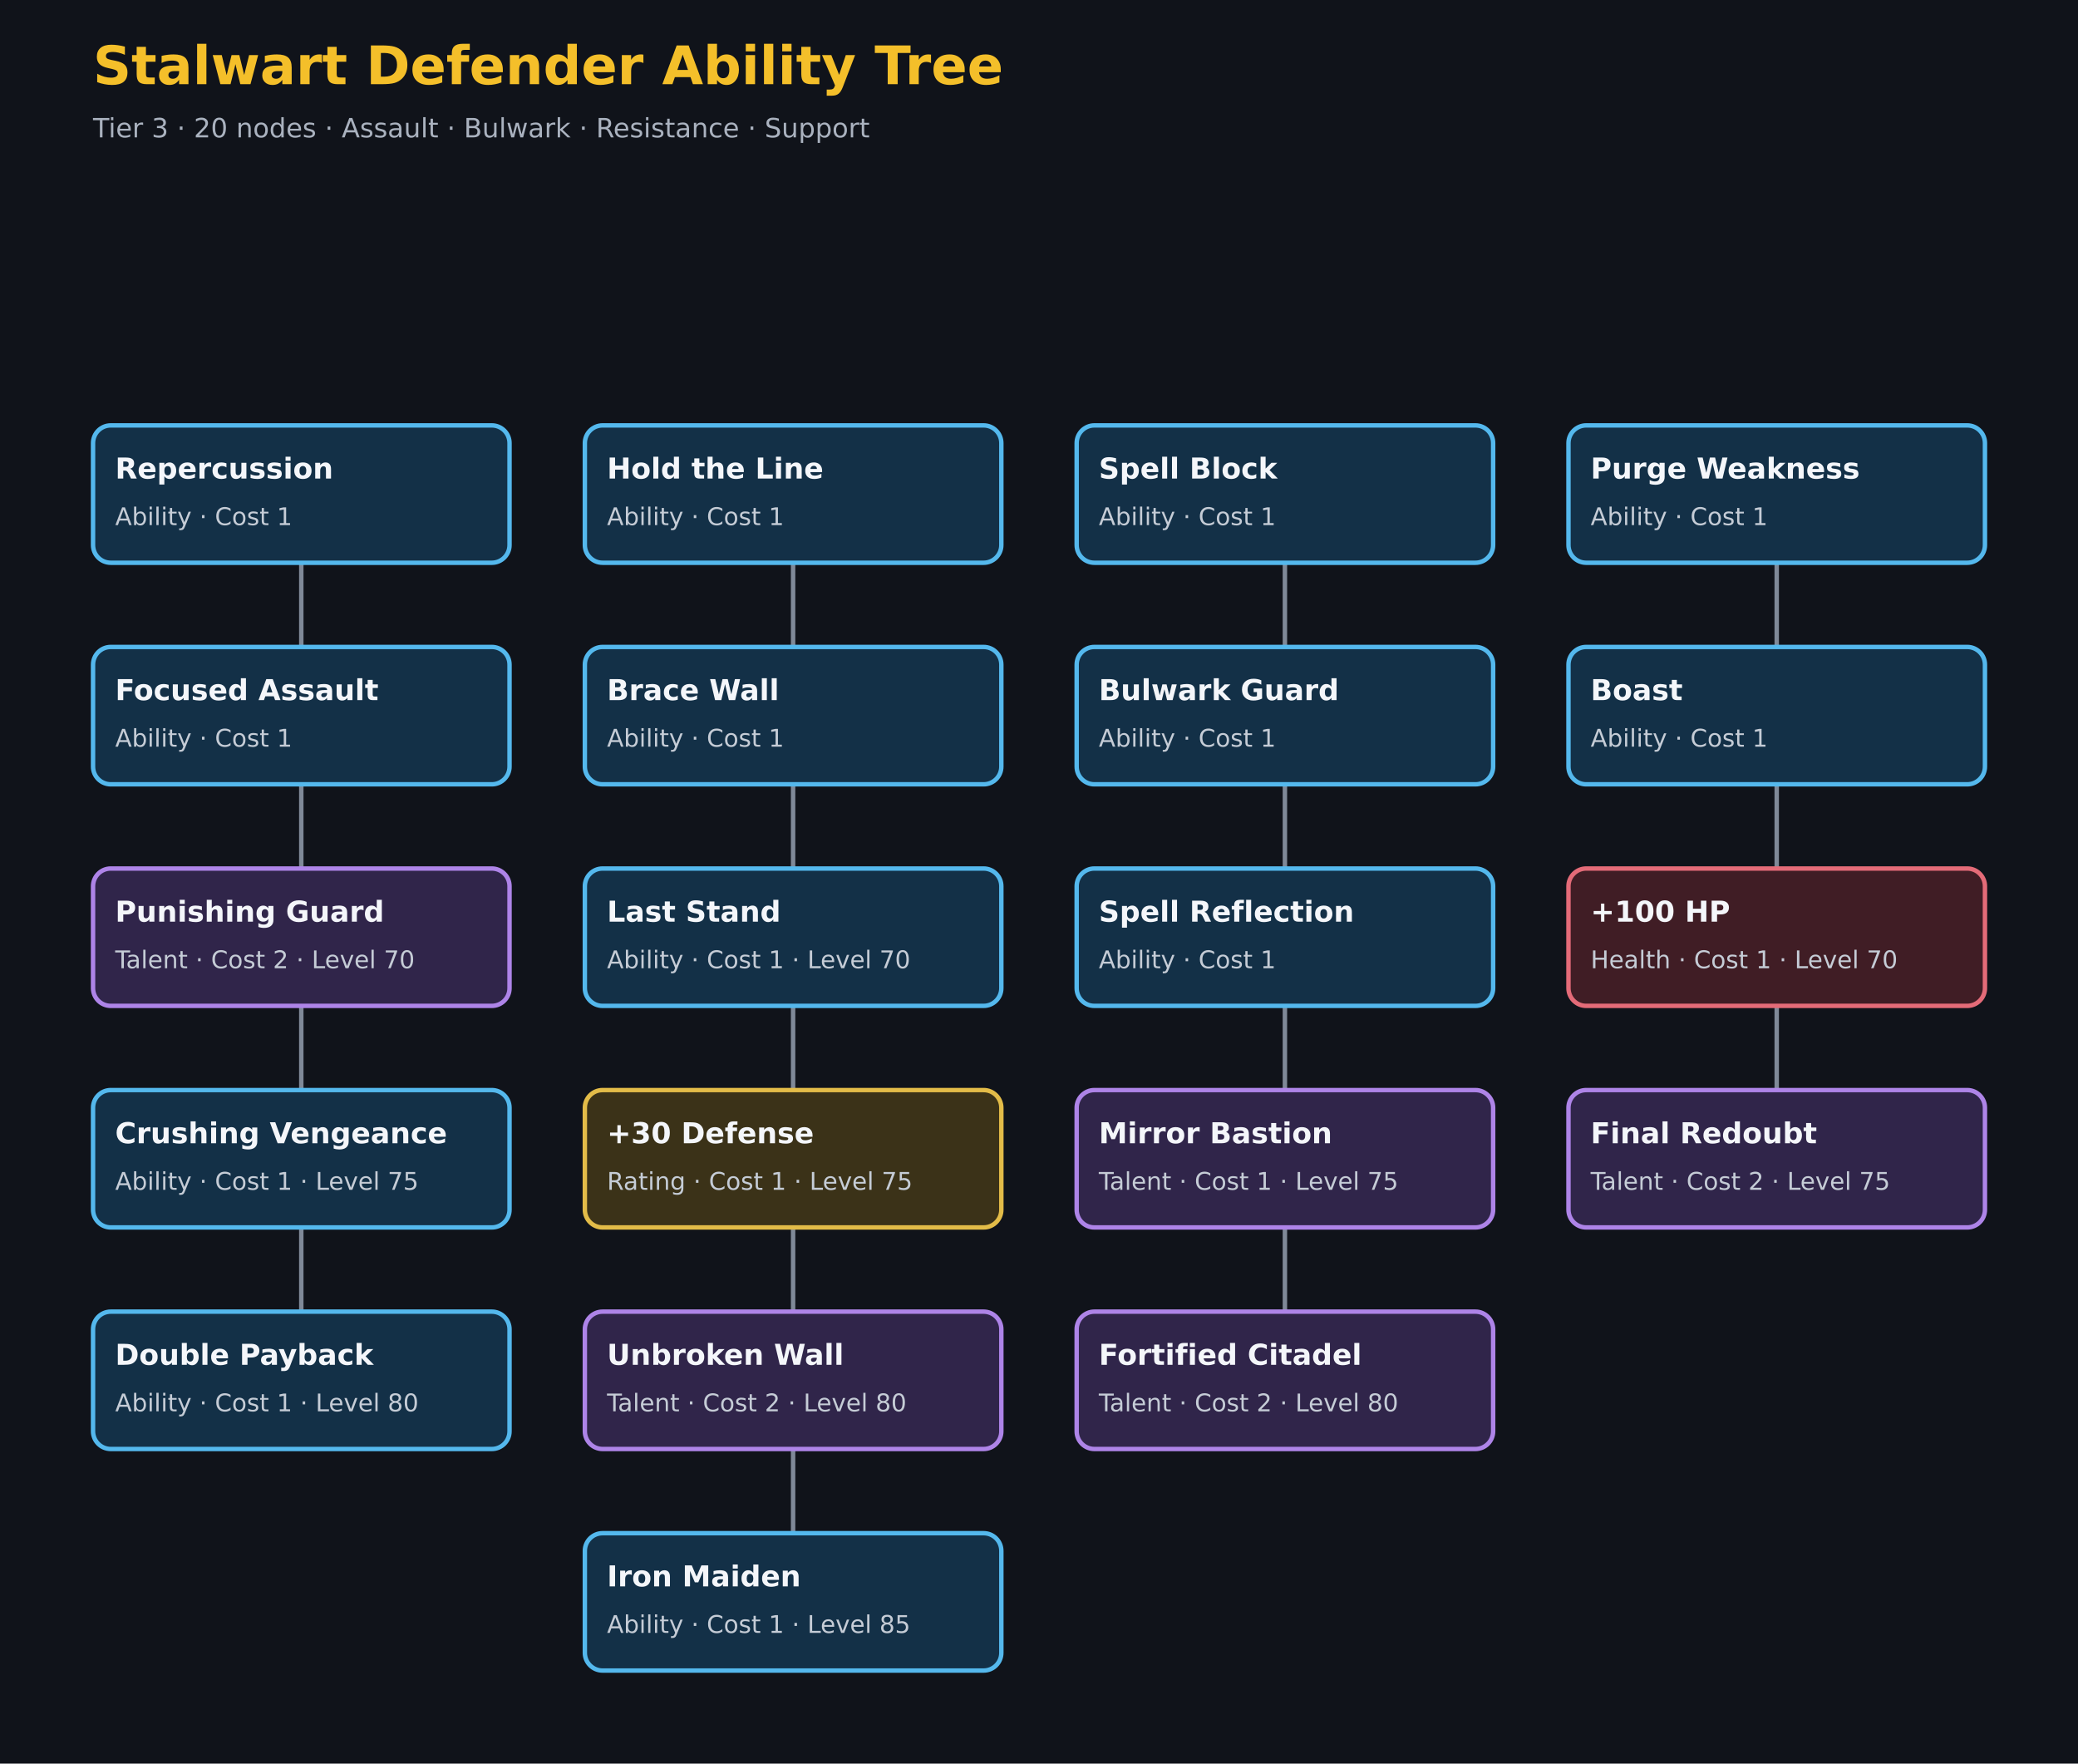
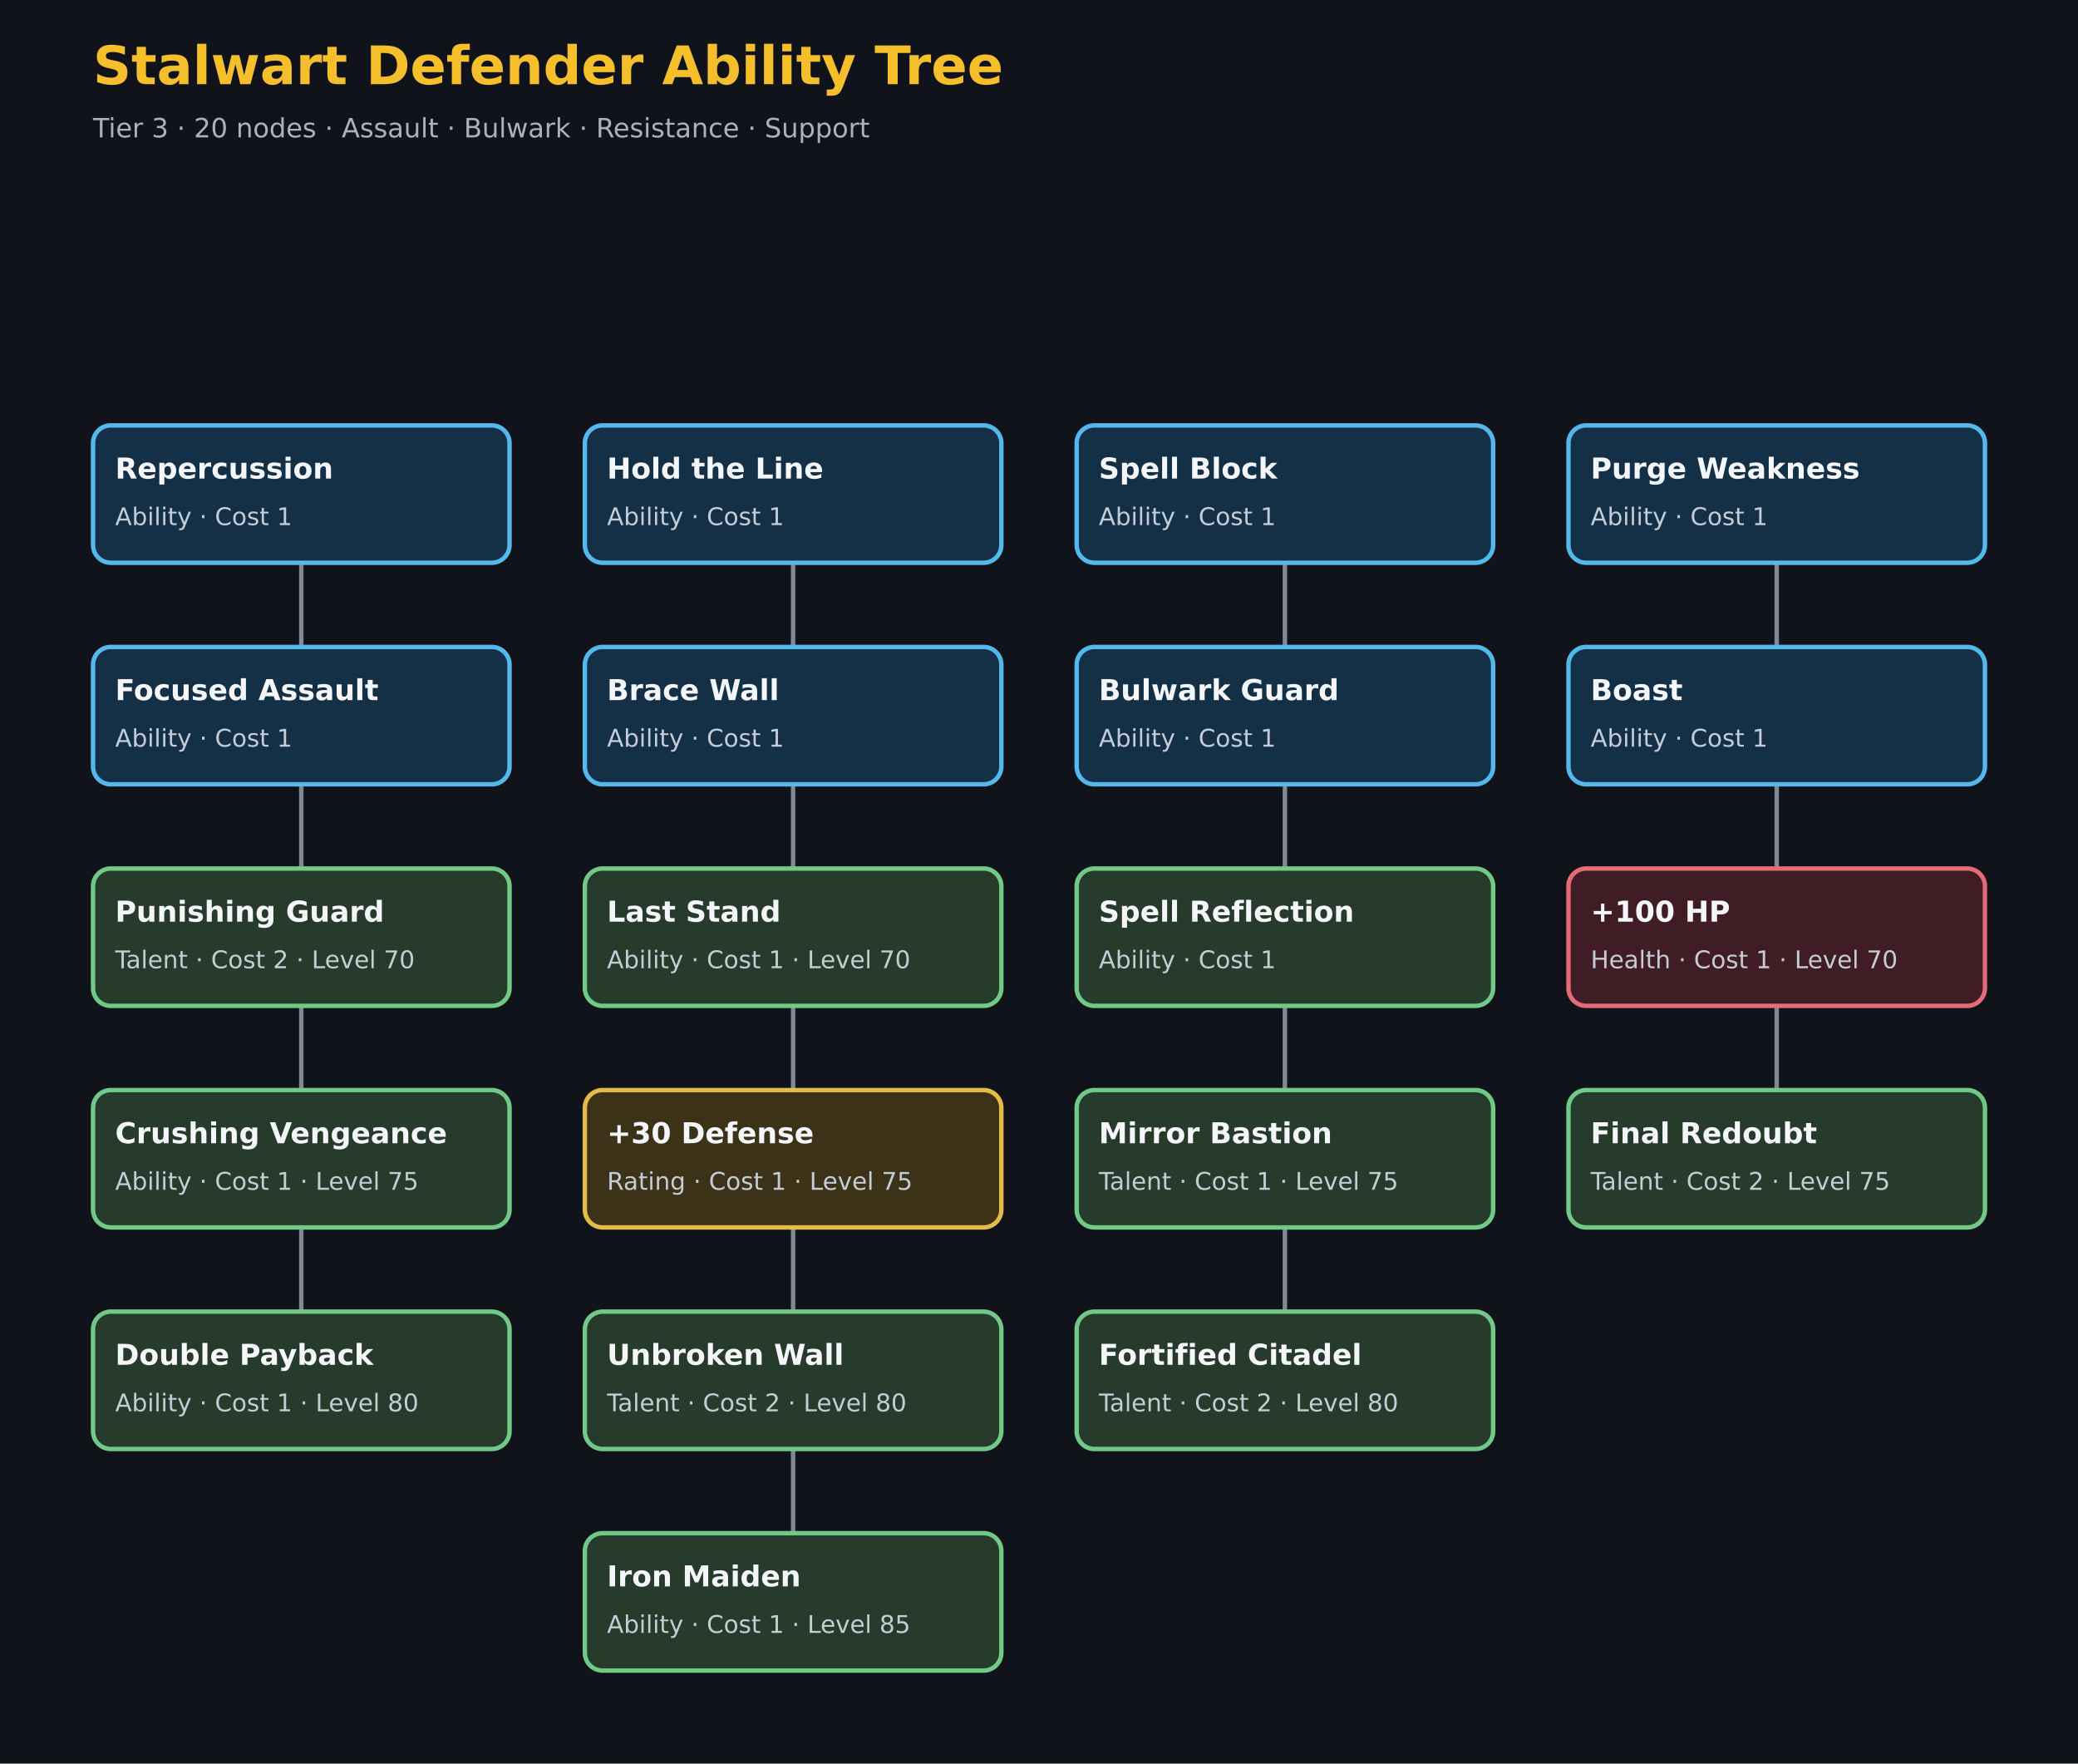
<svg xmlns="http://www.w3.org/2000/svg" width="938" height="796" viewBox="0 0 938 796">
  <style>
text{font-family:DejaVu Sans,Arial,sans-serif}
.title{fill:#f4bf2a;font-size:24px;font-weight:700}
.meta{fill:#aab2bf;font-size:12px}
.name{fill:#f4f6fa;font-size:13px;font-weight:700}
.detail{fill:#c5ccd6;font-size:11px}
.edge{fill:none;stroke:#7f8998;stroke-width:2}
</style>
  <rect width="938" height="796" fill="#10131a" />
  <text class="title" x="42" y="38">Stalwart Defender Ability Tree</text>
  <text class="meta" x="42" y="62">Tier 3 · 20 nodes · Assault · Bulwark · Resistance · Support</text>
  <path class="edge" d="M 136.0 223.0 V 273.0 H 136.0 V 323.0" />
  <path class="edge" d="M 136.0 323.0 V 373.0 H 136.0 V 423.0" />
  <path class="edge" d="M 136.0 423.0 V 473.0 H 136.0 V 523.0" />
  <path class="edge" d="M 136.0 523.0 V 573.0 H 136.0 V 623.0" />
  <path class="edge" d="M 358.0 223.0 V 273.0 H 358.0 V 323.0" />
  <path class="edge" d="M 358.0 323.0 V 373.0 H 358.0 V 423.0" />
  <path class="edge" d="M 358.0 423.0 V 473.0 H 358.0 V 523.0" />
  <path class="edge" d="M 358.0 523.0 V 573.0 H 358.0 V 623.0" />
  <path class="edge" d="M 358.0 623.0 V 673.0 H 358.0 V 723.0" />
  <path class="edge" d="M 580.0 223.0 V 273.0 H 580.0 V 323.0" />
  <path class="edge" d="M 580.0 323.0 V 373.0 H 580.0 V 423.0" />
  <path class="edge" d="M 580.0 423.0 V 473.0 H 580.0 V 523.0" />
  <path class="edge" d="M 580.0 523.0 V 573.0 H 580.0 V 623.0" />
  <path class="edge" d="M 802.0 223.0 V 273.0 H 802.0 V 323.0" />
  <path class="edge" d="M 802.0 323.0 V 373.0 H 802.0 V 423.0" />
  <path class="edge" d="M 802.0 423.0 V 473.0 H 802.0 V 523.0" />
  <rect x="42.0" y="192.0" width="188" height="62" rx="8" fill="#133047" stroke="#54b8ed" stroke-width="2" />
  <text class="name" x="52.0" y="216.0">Repercussion</text>
  <text class="detail" x="52.0" y="237.0">Ability · Cost 1</text>
  <rect x="42.0" y="292.0" width="188" height="62" rx="8" fill="#133047" stroke="#54b8ed" stroke-width="2" />
  <text class="name" x="52.0" y="316.0">Focused Assault</text>
  <text class="detail" x="52.0" y="337.0">Ability · Cost 1</text>
-   <rect x="42.0" y="392.0" width="188" height="62" rx="8" fill="#30254a" stroke="#ae84e8" stroke-width="2" />
+   <rect x="42.0" y="392.0" width="188" height="62" rx="8" fill="#263b2b" stroke="#72c987" stroke-width="2" />
  <text class="name" x="52.0" y="416.0">Punishing Guard</text>
  <text class="detail" x="52.0" y="437.0">Talent · Cost 2 · Level 70</text>
-   <rect x="42.0" y="492.0" width="188" height="62" rx="8" fill="#133047" stroke="#54b8ed" stroke-width="2" />
+   <rect x="42.0" y="492.0" width="188" height="62" rx="8" fill="#263b2b" stroke="#72c987" stroke-width="2" />
  <text class="name" x="52.0" y="516.0">Crushing Vengeance</text>
  <text class="detail" x="52.0" y="537.0">Ability · Cost 1 · Level 75</text>
-   <rect x="42.0" y="592.0" width="188" height="62" rx="8" fill="#133047" stroke="#54b8ed" stroke-width="2" />
+   <rect x="42.0" y="592.0" width="188" height="62" rx="8" fill="#263b2b" stroke="#72c987" stroke-width="2" />
  <text class="name" x="52.0" y="616.0">Double Payback</text>
  <text class="detail" x="52.0" y="637.0">Ability · Cost 1 · Level 80</text>
  <rect x="264.0" y="192.0" width="188" height="62" rx="8" fill="#133047" stroke="#54b8ed" stroke-width="2" />
  <text class="name" x="274.0" y="216.0">Hold the Line</text>
  <text class="detail" x="274.0" y="237.0">Ability · Cost 1</text>
  <rect x="264.0" y="292.0" width="188" height="62" rx="8" fill="#133047" stroke="#54b8ed" stroke-width="2" />
  <text class="name" x="274.0" y="316.0">Brace Wall</text>
  <text class="detail" x="274.0" y="337.0">Ability · Cost 1</text>
-   <rect x="264.0" y="392.0" width="188" height="62" rx="8" fill="#133047" stroke="#54b8ed" stroke-width="2" />
+   <rect x="264.0" y="392.0" width="188" height="62" rx="8" fill="#263b2b" stroke="#72c987" stroke-width="2" />
  <text class="name" x="274.0" y="416.0">Last Stand</text>
  <text class="detail" x="274.0" y="437.0">Ability · Cost 1 · Level 70</text>
  <rect x="264.0" y="492.0" width="188" height="62" rx="8" fill="#3b3218" stroke="#e3bc48" stroke-width="2" />
  <text class="name" x="274.0" y="516.0">+30 Defense</text>
  <text class="detail" x="274.0" y="537.0">Rating · Cost 1 · Level 75</text>
-   <rect x="264.0" y="592.0" width="188" height="62" rx="8" fill="#30254a" stroke="#ae84e8" stroke-width="2" />
+   <rect x="264.0" y="592.0" width="188" height="62" rx="8" fill="#263b2b" stroke="#72c987" stroke-width="2" />
  <text class="name" x="274.0" y="616.0">Unbroken Wall</text>
  <text class="detail" x="274.0" y="637.0">Talent · Cost 2 · Level 80</text>
-   <rect x="264.0" y="692.0" width="188" height="62" rx="8" fill="#133047" stroke="#54b8ed" stroke-width="2" />
+   <rect x="264.0" y="692.0" width="188" height="62" rx="8" fill="#263b2b" stroke="#72c987" stroke-width="2" />
  <text class="name" x="274.0" y="716.0">Iron Maiden</text>
  <text class="detail" x="274.0" y="737.0">Ability · Cost 1 · Level 85</text>
  <rect x="486.0" y="192.0" width="188" height="62" rx="8" fill="#133047" stroke="#54b8ed" stroke-width="2" />
  <text class="name" x="496.0" y="216.0">Spell Block</text>
  <text class="detail" x="496.0" y="237.0">Ability · Cost 1</text>
  <rect x="486.0" y="292.0" width="188" height="62" rx="8" fill="#133047" stroke="#54b8ed" stroke-width="2" />
  <text class="name" x="496.0" y="316.0">Bulwark Guard</text>
  <text class="detail" x="496.0" y="337.0">Ability · Cost 1</text>
-   <rect x="486.0" y="392.0" width="188" height="62" rx="8" fill="#133047" stroke="#54b8ed" stroke-width="2" />
+   <rect x="486.0" y="392.0" width="188" height="62" rx="8" fill="#263b2b" stroke="#72c987" stroke-width="2" />
  <text class="name" x="496.0" y="416.0">Spell Reflection</text>
  <text class="detail" x="496.0" y="437.0">Ability · Cost 1</text>
-   <rect x="486.0" y="492.0" width="188" height="62" rx="8" fill="#30254a" stroke="#ae84e8" stroke-width="2" />
+   <rect x="486.0" y="492.0" width="188" height="62" rx="8" fill="#263b2b" stroke="#72c987" stroke-width="2" />
  <text class="name" x="496.0" y="516.0">Mirror Bastion</text>
  <text class="detail" x="496.0" y="537.0">Talent · Cost 1 · Level 75</text>
-   <rect x="486.0" y="592.0" width="188" height="62" rx="8" fill="#30254a" stroke="#ae84e8" stroke-width="2" />
+   <rect x="486.0" y="592.0" width="188" height="62" rx="8" fill="#263b2b" stroke="#72c987" stroke-width="2" />
  <text class="name" x="496.0" y="616.0">Fortified Citadel</text>
  <text class="detail" x="496.0" y="637.0">Talent · Cost 2 · Level 80</text>
  <rect x="708.0" y="192.0" width="188" height="62" rx="8" fill="#133047" stroke="#54b8ed" stroke-width="2" />
  <text class="name" x="718.0" y="216.0">Purge Weakness</text>
  <text class="detail" x="718.0" y="237.0">Ability · Cost 1</text>
  <rect x="708.0" y="292.0" width="188" height="62" rx="8" fill="#133047" stroke="#54b8ed" stroke-width="2" />
  <text class="name" x="718.0" y="316.0">Boast</text>
  <text class="detail" x="718.0" y="337.0">Ability · Cost 1</text>
  <rect x="708.0" y="392.0" width="188" height="62" rx="8" fill="#401d25" stroke="#e46b78" stroke-width="2" />
  <text class="name" x="718.0" y="416.0">+100 HP</text>
  <text class="detail" x="718.0" y="437.0">Health · Cost 1 · Level 70</text>
-   <rect x="708.0" y="492.0" width="188" height="62" rx="8" fill="#30254a" stroke="#ae84e8" stroke-width="2" />
+   <rect x="708.0" y="492.0" width="188" height="62" rx="8" fill="#263b2b" stroke="#72c987" stroke-width="2" />
  <text class="name" x="718.0" y="516.0">Final Redoubt</text>
  <text class="detail" x="718.0" y="537.0">Talent · Cost 2 · Level 75</text>
</svg>
